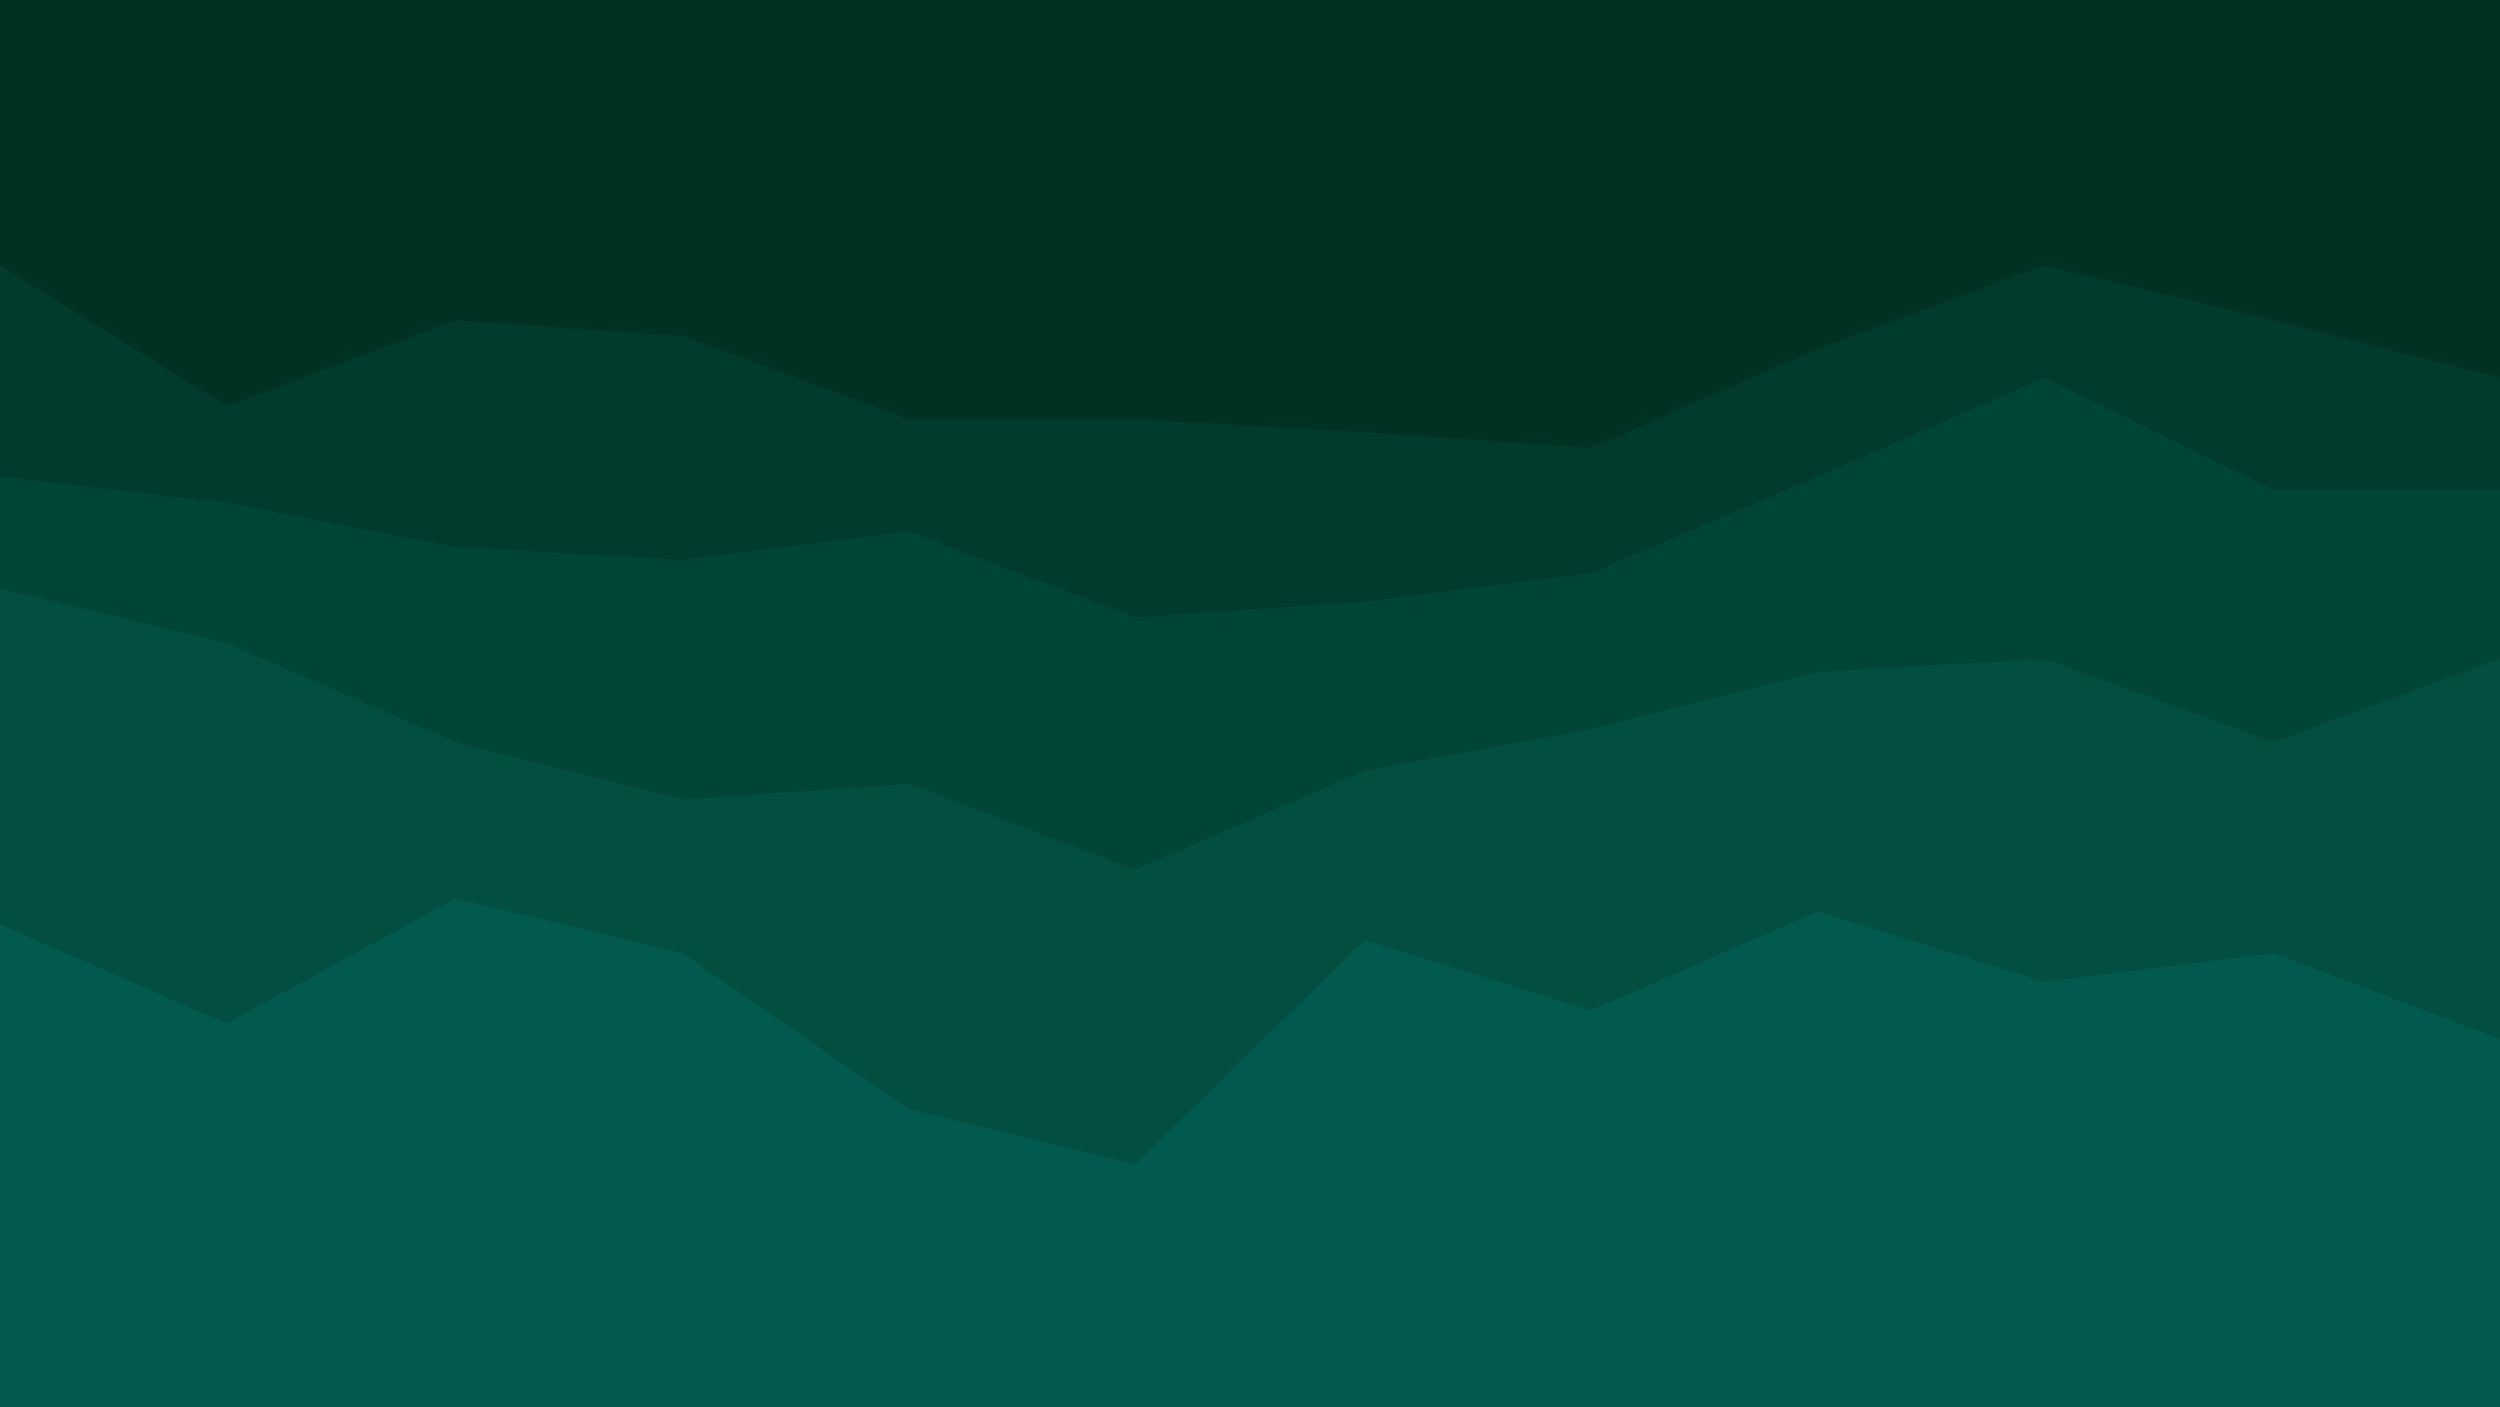
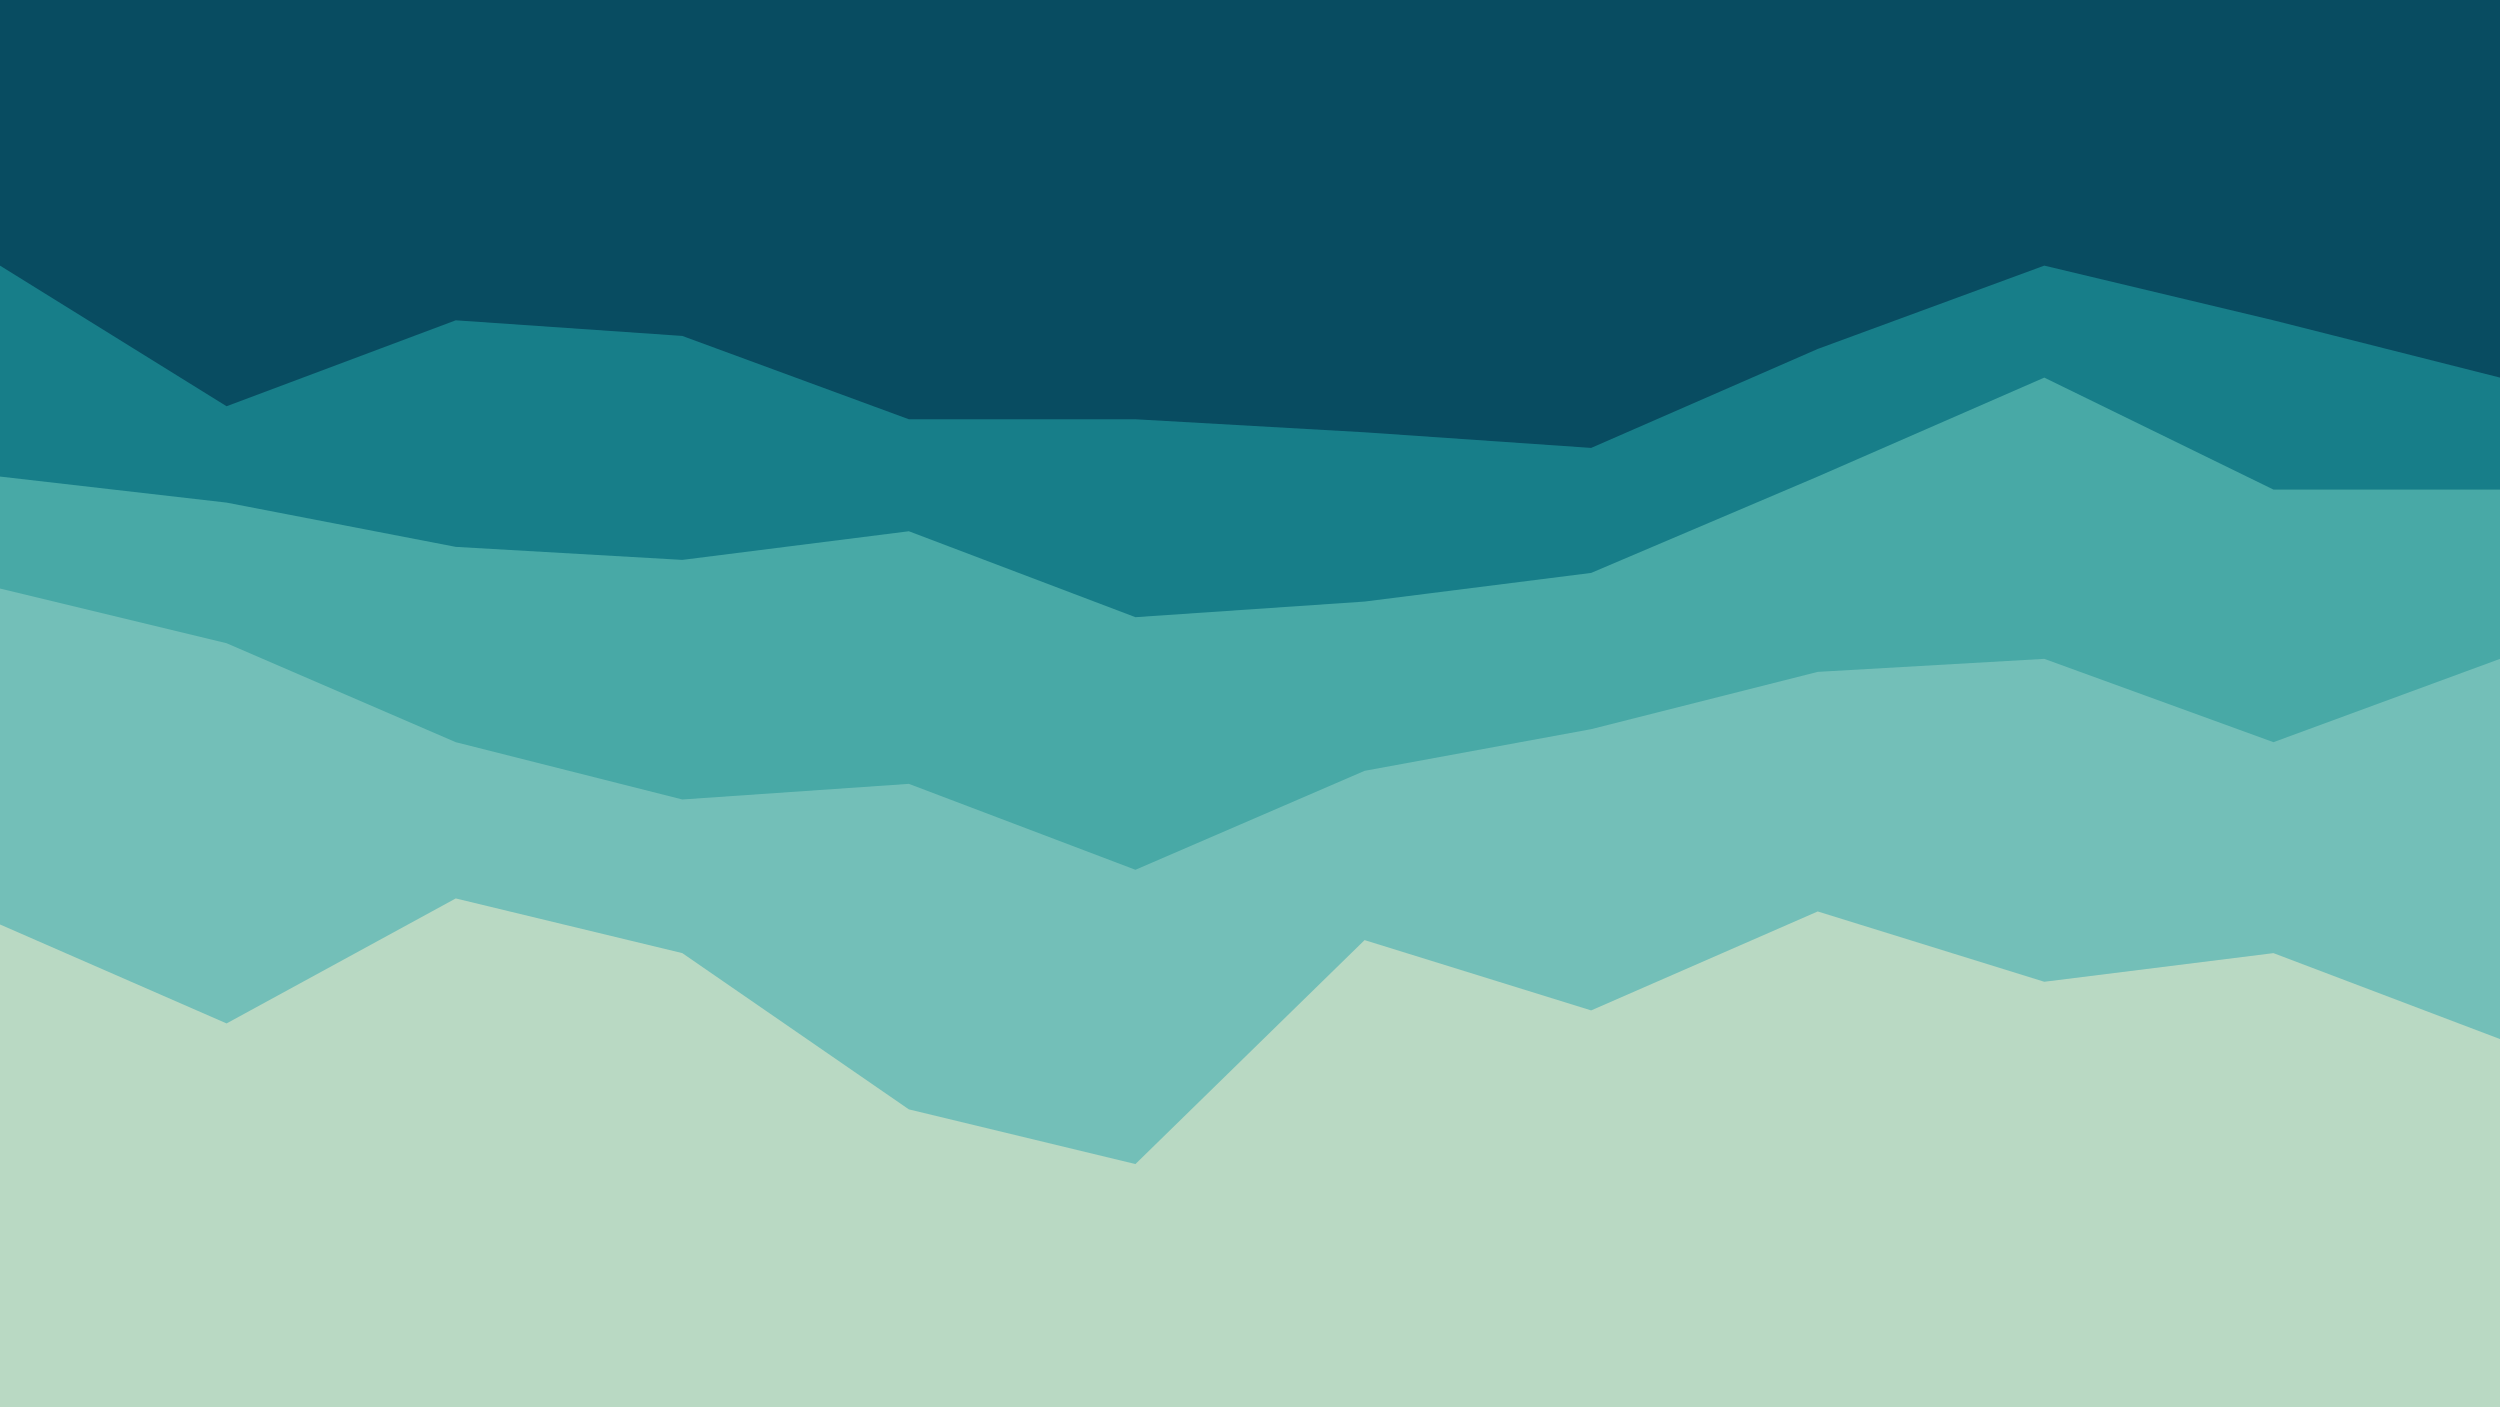
<svg xmlns="http://www.w3.org/2000/svg" id="visual" viewBox="0 0 960 540" width="960" height="540" version="1.1">
-   <path d="M0 104L87 158L175 125L262 131L349 163L436 163L524 168L611 174L698 136L785 104L873 125L960 147L960 0L873 0L785 0L698 0L611 0L524 0L436 0L349 0L262 0L175 0L87 0L0 0Z" fill="#003223" />
-   <path d="M0 185L87 195L175 212L262 217L349 206L436 239L524 233L611 222L698 185L785 147L873 190L960 190L960 145L873 123L785 102L698 134L611 172L524 166L436 161L349 161L262 129L175 123L87 156L0 102Z" fill="#013b2d" />
-   <path d="M0 228L87 249L175 287L262 309L349 303L436 336L524 298L611 282L698 260L785 255L873 287L960 255L960 188L873 188L785 145L698 183L611 220L524 231L436 237L349 204L262 215L175 210L87 193L0 183Z" fill="#014537" />
-   <path d="M0 357L87 395L175 347L262 368L349 428L436 449L524 363L611 390L698 352L785 379L873 368L960 401L960 253L873 285L785 253L698 258L611 280L524 296L436 334L349 301L262 307L175 285L87 247L0 226Z" fill="#024f42" />
-   <path d="M0 541L87 541L175 541L262 541L349 541L436 541L524 541L611 541L698 541L785 541L873 541L960 541L960 399L873 366L785 377L698 350L611 388L524 361L436 447L349 426L262 366L175 345L87 393L0 355Z" fill="#02594e" />
+   <path d="M0 104L87 158L175 125L262 131L349 163L436 163L524 168L611 174L698 136L785 104L873 125L960 147L960 0L873 0L785 0L698 0L611 0L524 0L436 0L349 0L262 0L175 0L87 0L0 0Z" fill="#084C61" />
+   <path d="M0 185L87 195L175 212L262 217L349 206L436 239L524 233L611 222L698 185L785 147L873 190L960 190L960 145L873 123L785 102L698 134L611 172L524 166L436 161L349 161L262 129L175 123L87 156L0 102Z" fill="#177E89" />
+   <path d="M0 228L87 249L175 287L262 309L349 303L436 336L524 298L611 282L698 260L785 255L873 287L960 255L960 188L873 188L785 145L698 183L611 220L524 231L436 237L349 204L262 215L175 210L87 193L0 183Z" fill="#48A9A6" />
+   <path d="M0 357L87 395L175 347L262 368L349 428L436 449L524 363L611 390L698 352L785 379L873 368L960 401L960 253L873 285L785 253L698 258L611 280L524 296L436 334L349 301L262 307L175 285L87 247L0 226Z" fill="#73BFB8" />
+   <path d="M0 541L87 541L175 541L262 541L349 541L436 541L524 541L611 541L698 541L785 541L873 541L960 541L960 399L873 366L785 377L698 350L611 388L524 361L436 447L349 426L262 366L175 345L87 393L0 355Z" fill="#B9D9C3" />
</svg>
